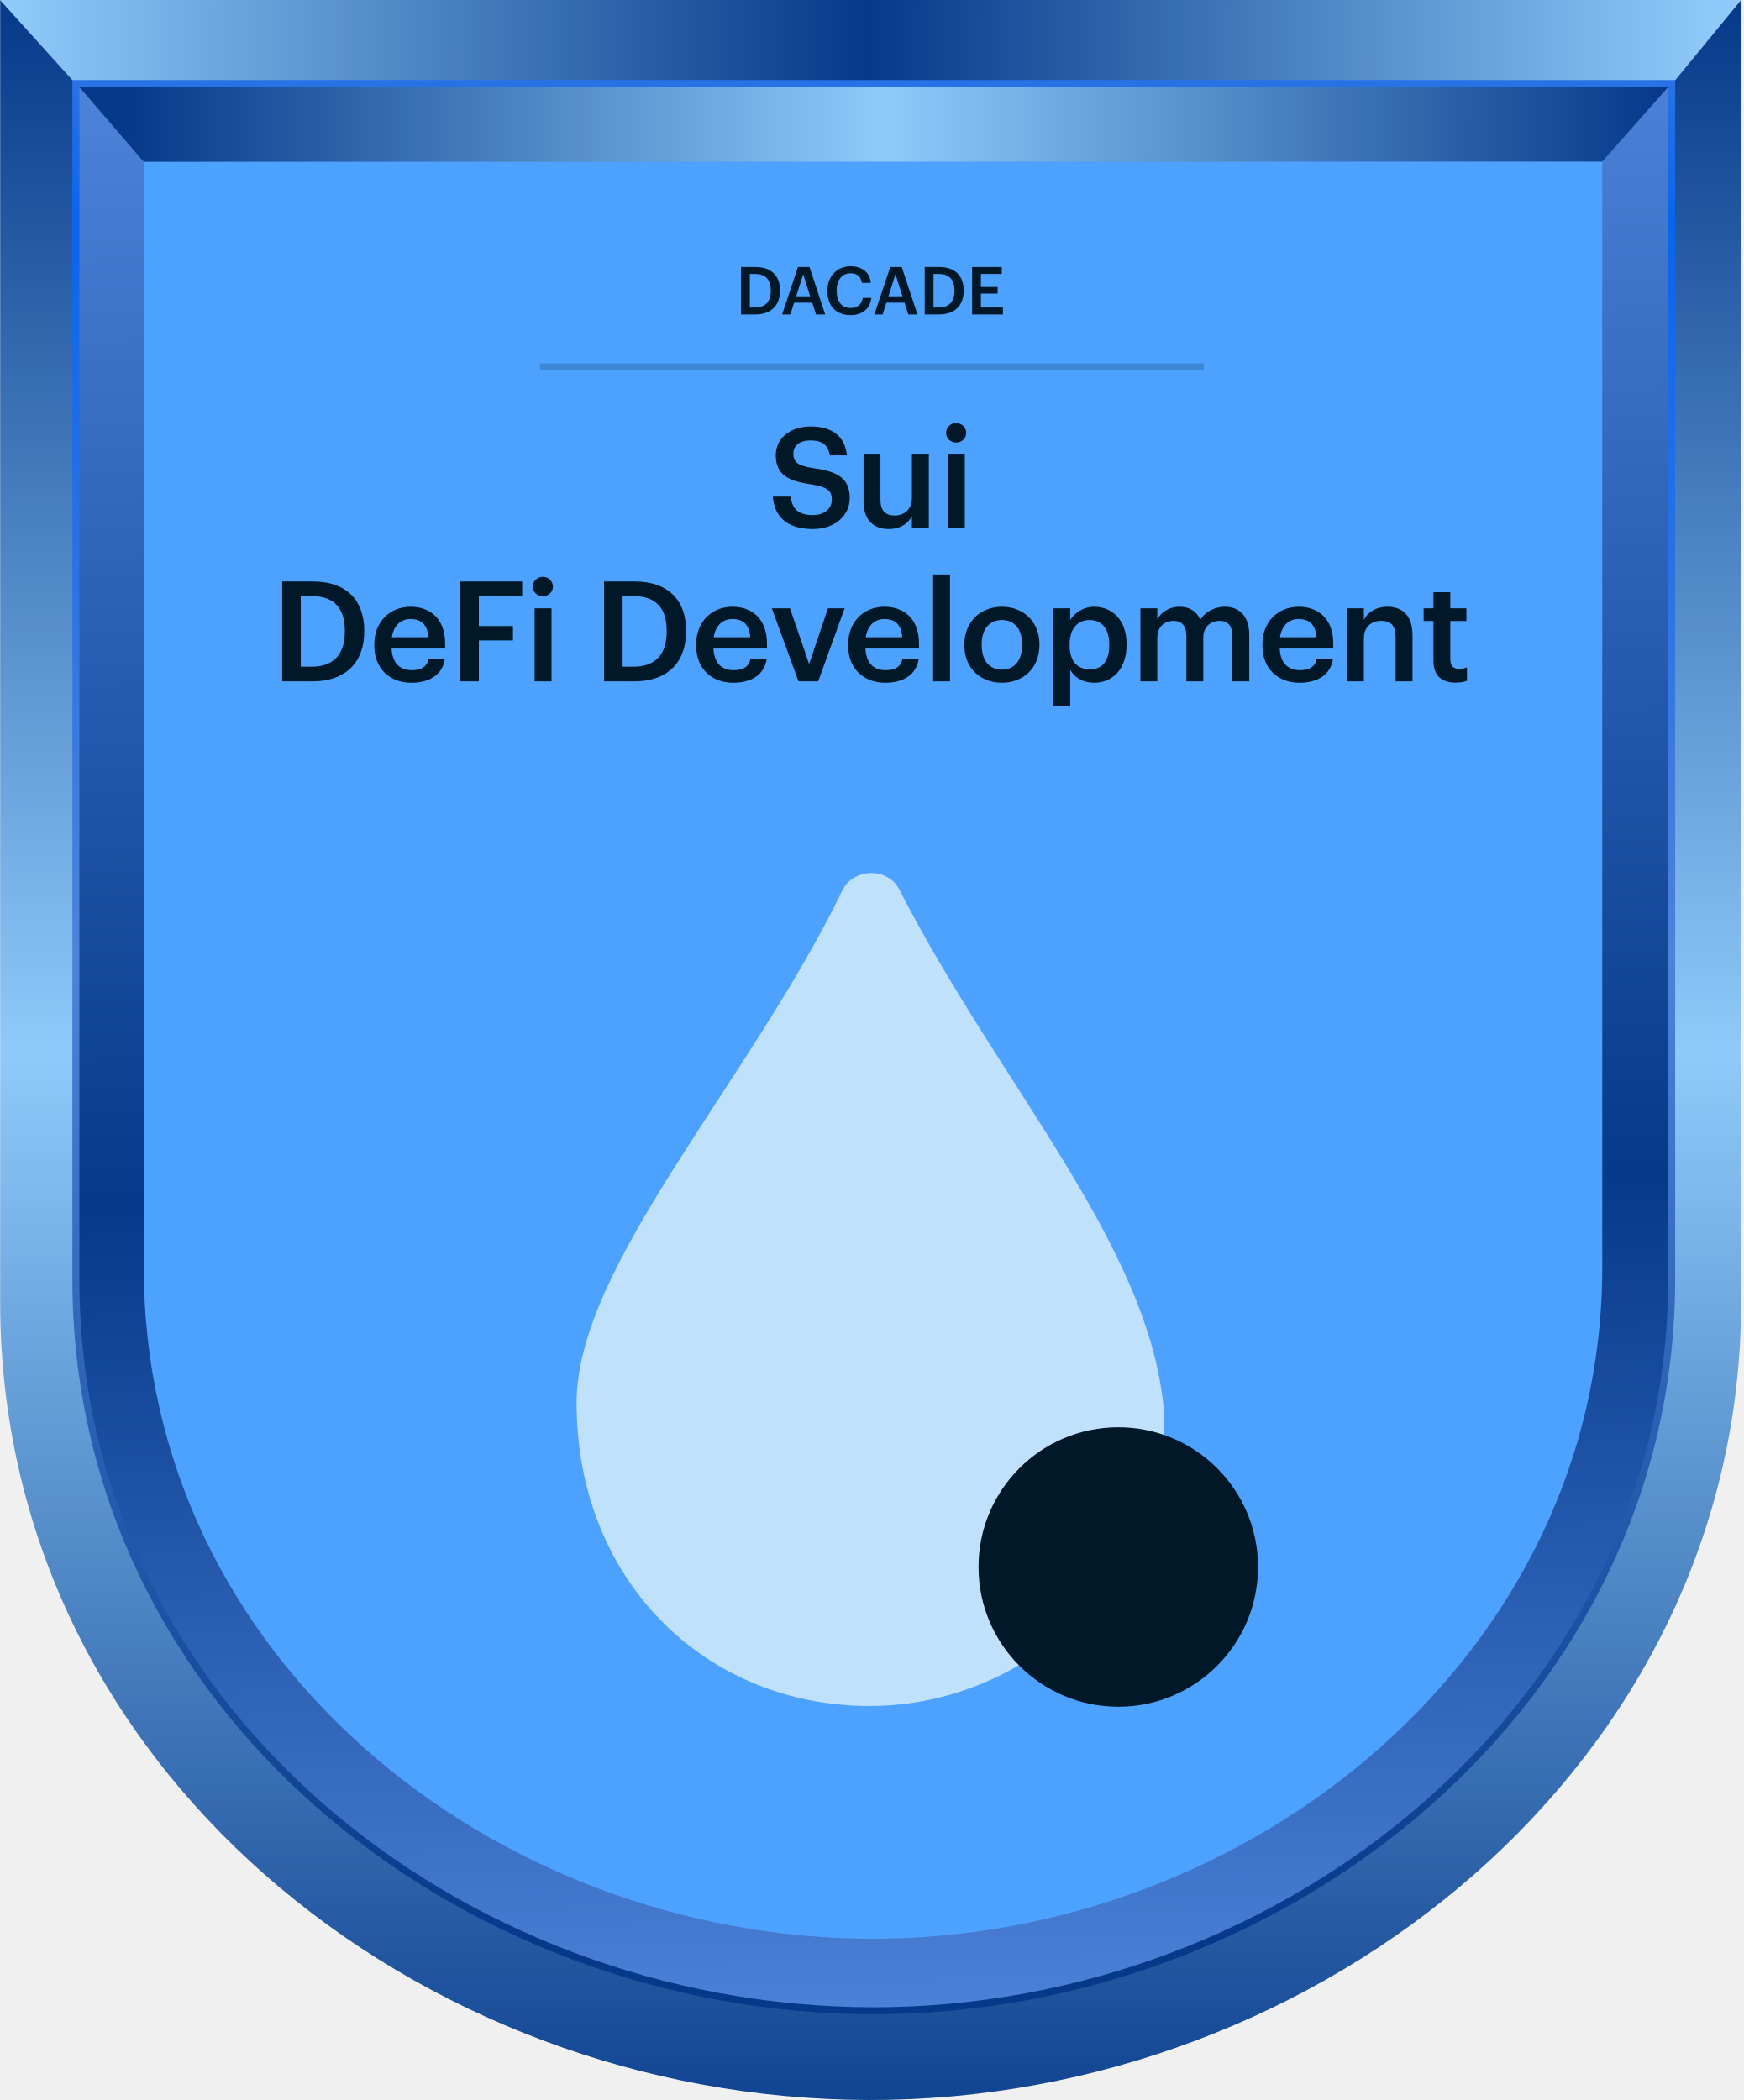
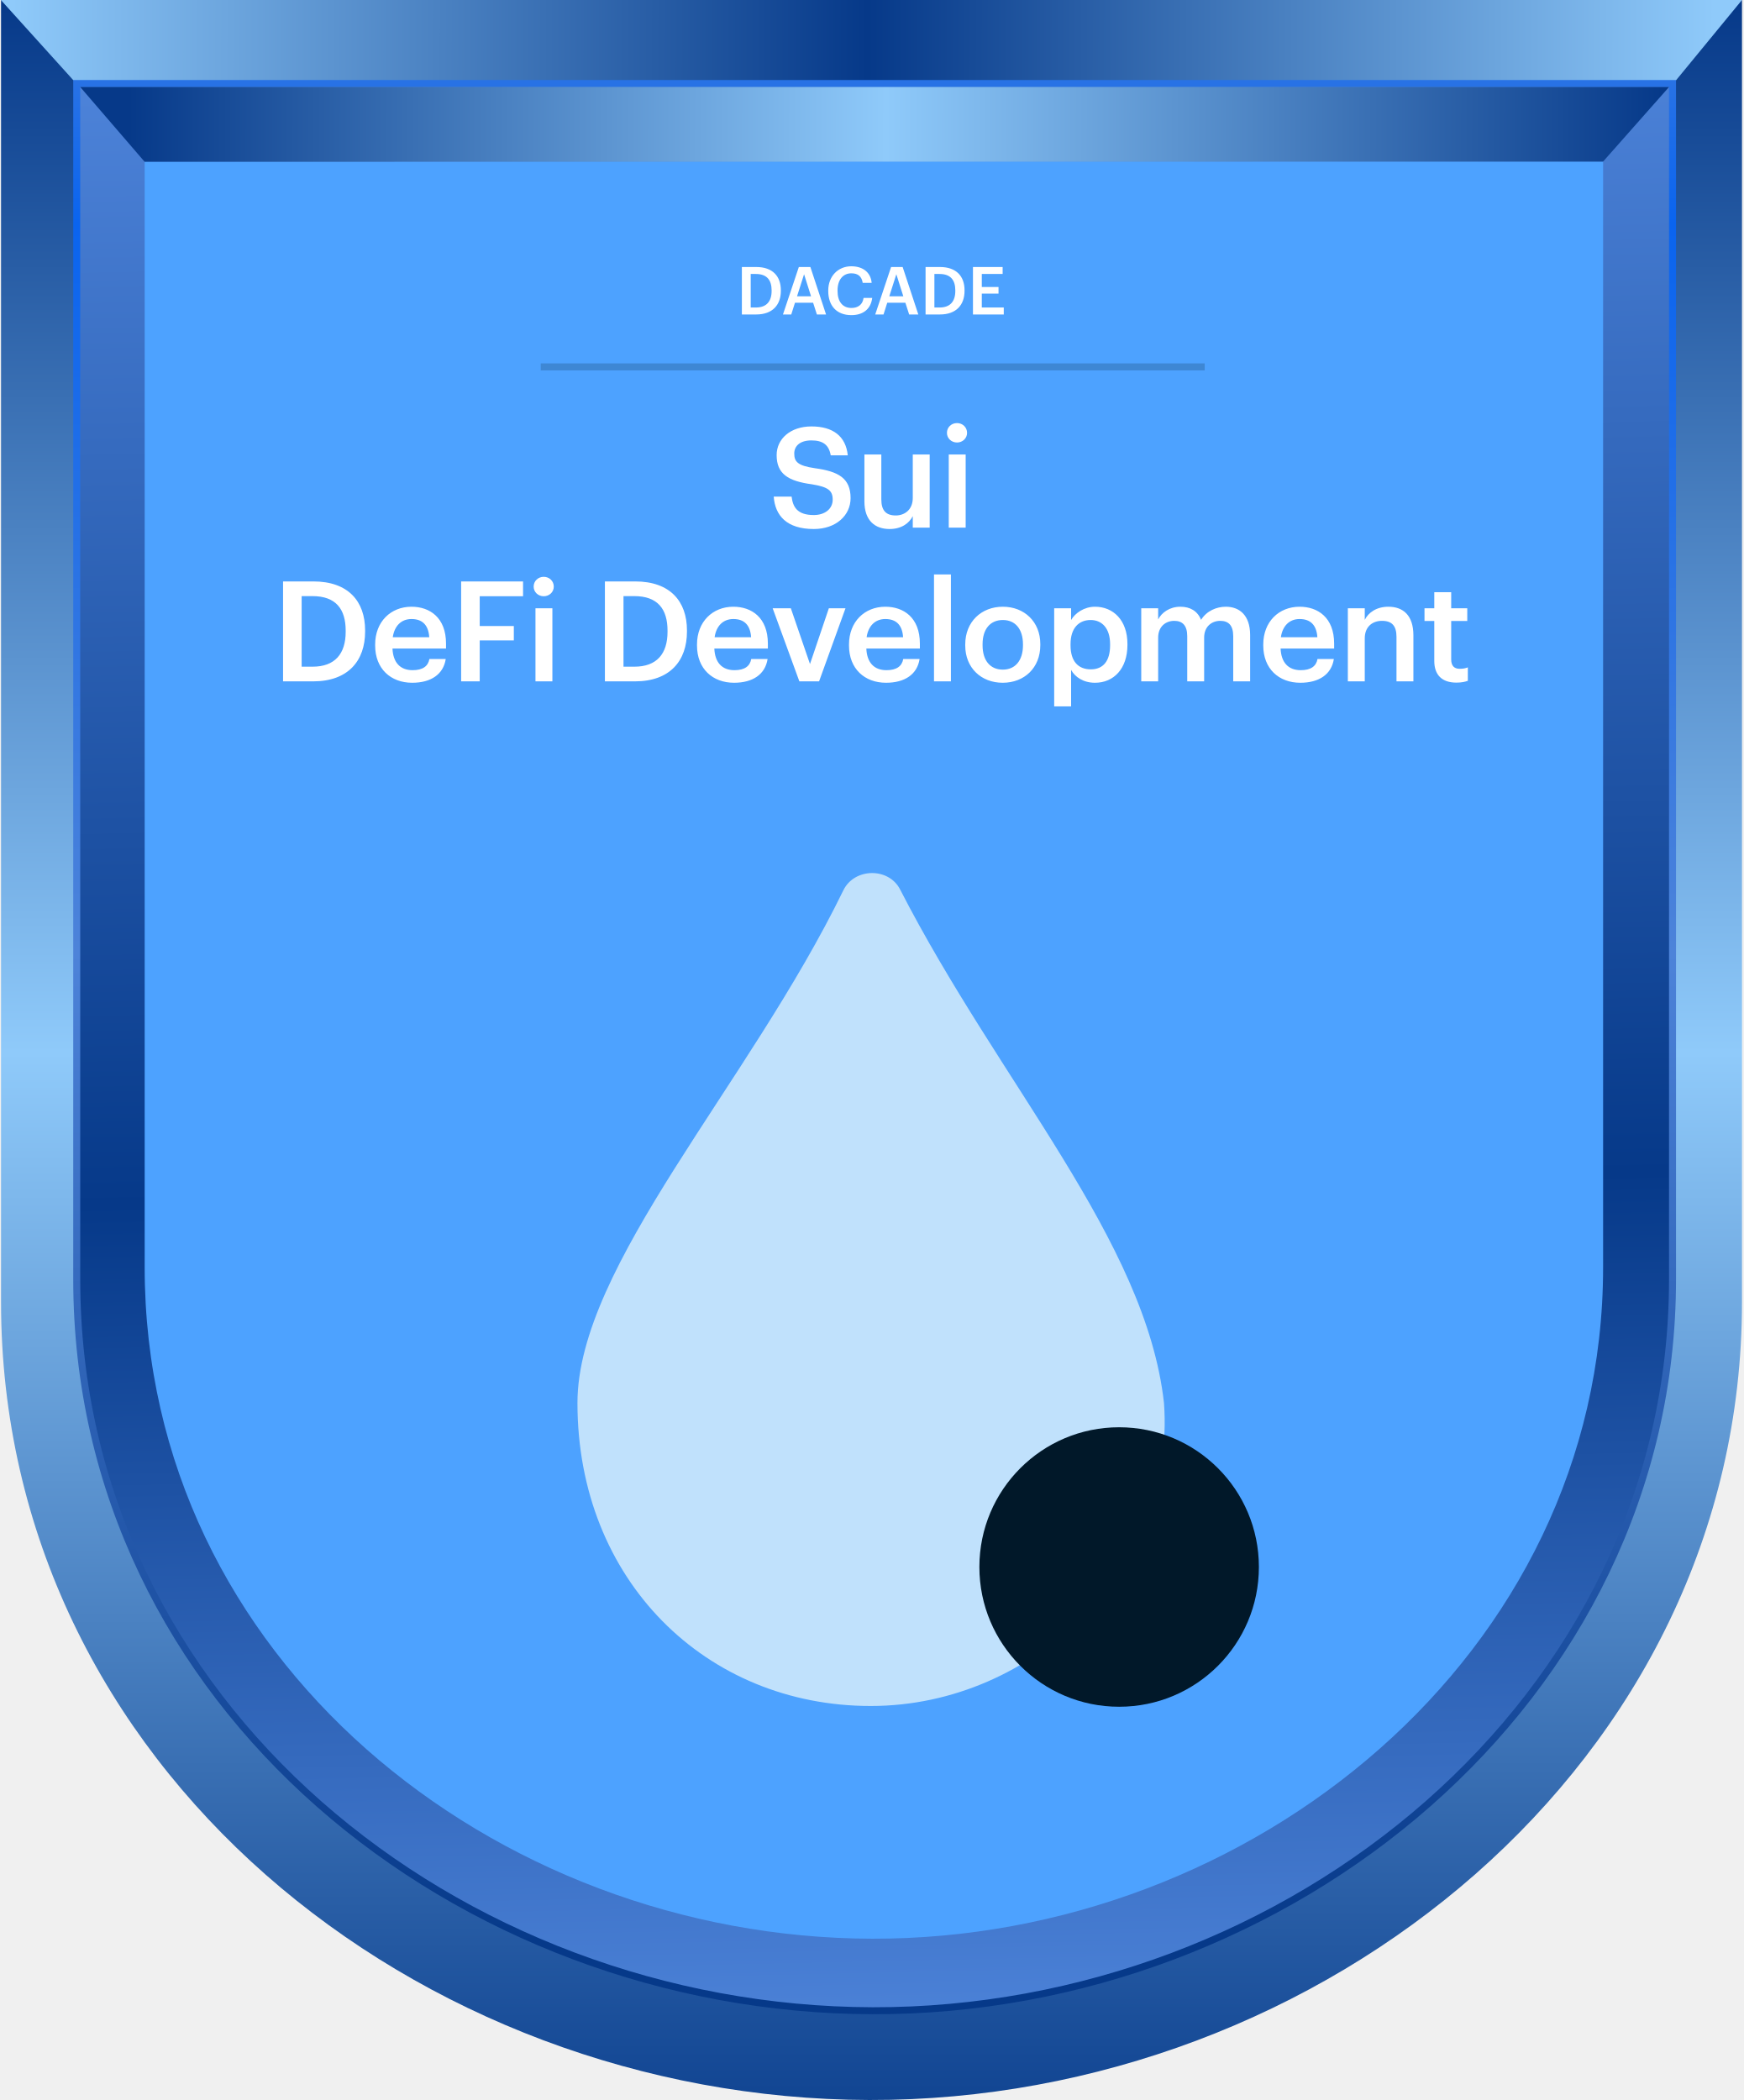
<svg xmlns="http://www.w3.org/2000/svg" width="499" height="601" viewBox="0 0 499 601" fill="none">
-   <path d="M498.248 0H0.051V372.645C0.05 505.642 119.344 600.677 248.522 600.999C378.068 601.323 498.248 504.388 498.248 372.645V0Z" fill="url(#paint0_linear_19879_1223)" />
-   <path d="M498.247 0H0L21.419 23.713L478.975 23.462L498.247 0Z" fill="url(#paint1_linear_19879_1223)" />
-   <path d="M21.711 366.13V23.904H478.369V366.13C478.369 486.804 368.298 575.753 249.465 575.456C130.964 575.16 21.71 487.958 21.711 366.13Z" fill="url(#paint2_linear_19879_1223)" stroke="url(#paint3_linear_19879_1223)" stroke-width="2" />
-   <path d="M458.503 46.182H41.152V362.713C41.151 474.612 141.087 554.57 249.302 554.841C357.826 555.113 458.503 473.556 458.503 362.713V46.182Z" fill="#4DA2FF" />
-   <path d="M477.367 24.904H22.711L41.139 46.302L458.491 46.248L477.367 24.904Z" fill="url(#paint4_linear_19879_1223)" />
-   <path d="M232.639 151.4C224.839 151.4 221.559 147.52 221.159 142.12H226.279C226.639 145 227.799 147.4 232.639 147.4C235.799 147.4 238.039 145.64 238.039 143C238.039 140.36 236.719 139.36 232.079 138.6C225.239 137.68 221.999 135.6 221.999 130.24C221.999 125.56 225.999 122.04 231.959 122.04C238.119 122.04 241.799 124.84 242.359 130.32H237.479C236.959 127.32 235.239 126.04 231.959 126.04C228.719 126.04 227.039 127.6 227.039 129.8C227.039 132.12 227.999 133.28 232.959 134C239.679 134.92 243.159 136.84 243.159 142.56C243.159 147.52 238.959 151.4 232.639 151.4ZM254.315 151.4C250.195 151.4 247.115 149.04 247.115 143.48V130.08H251.955V142.92C251.955 146.08 253.275 147.52 256.075 147.52C258.675 147.52 260.955 145.84 260.955 142.52V130.08H265.795V151H260.955V147.72C259.915 149.76 257.715 151.4 254.315 151.4ZM271.253 151V130.08H276.093V151H271.253ZM273.613 126.64C272.013 126.64 270.733 125.44 270.733 123.88C270.733 122.28 272.013 121.08 273.613 121.08C275.213 121.08 276.493 122.28 276.493 123.88C276.493 125.44 275.213 126.64 273.613 126.64ZM86.074 190.8H89.194C95.594 190.8 98.674 187.12 98.674 180.8V180.48C98.674 174.32 95.874 170.6 89.154 170.6H86.074V190.8ZM80.754 195V166.4H89.434C99.394 166.4 104.234 172.08 104.234 180.4V180.76C104.234 189.08 99.394 195 89.354 195H80.754ZM117.708 195.4C111.548 195.4 107.108 191.36 107.108 184.76V184.44C107.108 177.96 111.548 173.64 117.508 173.64C122.708 173.64 127.388 176.72 127.388 184.2V185.6H112.068C112.228 189.56 114.228 191.8 117.828 191.8C120.748 191.8 122.268 190.64 122.628 188.6H127.308C126.628 193 123.068 195.4 117.708 195.4ZM112.148 182.36H122.588C122.348 178.76 120.508 177.16 117.508 177.16C114.588 177.16 112.628 179.12 112.148 182.36ZM131.711 195V166.4H149.431V170.64H137.031V179.16H146.791V183.28H137.031V195H131.711ZM152.985 195V174.08H157.825V195H152.985ZM155.345 170.64C153.745 170.64 152.465 169.44 152.465 167.88C152.465 166.28 153.745 165.08 155.345 165.08C156.945 165.08 158.225 166.28 158.225 167.88C158.225 169.44 156.945 170.64 155.345 170.64ZM178.175 190.8H181.295C187.695 190.8 190.775 187.12 190.775 180.8V180.48C190.775 174.32 187.975 170.6 181.255 170.6H178.175V190.8ZM172.855 195V166.4H181.535C191.495 166.4 196.335 172.08 196.335 180.4V180.76C196.335 189.08 191.495 195 181.455 195H172.855ZM209.81 195.4C203.65 195.4 199.21 191.36 199.21 184.76V184.44C199.21 177.96 203.65 173.64 209.61 173.64C214.81 173.64 219.49 176.72 219.49 184.2V185.6H204.17C204.33 189.56 206.33 191.8 209.93 191.8C212.85 191.8 214.37 190.64 214.73 188.6H219.41C218.73 193 215.17 195.4 209.81 195.4ZM204.25 182.36H214.69C214.45 178.76 212.61 177.16 209.61 177.16C206.69 177.16 204.73 179.12 204.25 182.36ZM228.502 195L220.862 174.08H226.062L231.542 190.04L236.942 174.08H241.702L234.142 195H228.502ZM253.307 195.4C247.147 195.4 242.707 191.36 242.707 184.76V184.44C242.707 177.96 247.147 173.64 253.107 173.64C258.307 173.64 262.987 176.72 262.987 184.2V185.6H247.667C247.827 189.56 249.827 191.8 253.427 191.8C256.347 191.8 257.867 190.64 258.227 188.6H262.907C262.227 193 258.667 195.4 253.307 195.4ZM247.747 182.36H258.187C257.947 178.76 256.107 177.16 253.107 177.16C250.187 177.16 248.227 179.12 247.747 182.36ZM267.03 195V164.4H271.87V195H267.03ZM286.729 191.64C290.329 191.64 292.489 188.96 292.489 184.68V184.4C292.489 180.08 290.329 177.44 286.729 177.44C283.129 177.44 280.929 180.04 280.929 184.36V184.68C280.929 188.96 283.049 191.64 286.729 191.64ZM286.689 195.4C280.529 195.4 275.969 191.12 275.969 184.76V184.44C275.969 177.96 280.569 173.64 286.729 173.64C292.849 173.64 297.449 177.92 297.449 184.32V184.64C297.449 191.16 292.849 195.4 286.689 195.4ZM301.422 202.16V174.08H306.262V177.44C307.422 175.44 310.022 173.64 313.102 173.64C318.342 173.64 322.382 177.52 322.382 184.28V184.6C322.382 191.32 318.502 195.4 313.102 195.4C309.782 195.4 307.382 193.76 306.262 191.72V202.16H301.422ZM311.902 191.56C315.462 191.56 317.422 189.16 317.422 184.68V184.36C317.422 179.72 315.022 177.44 311.862 177.44C308.502 177.44 306.102 179.72 306.102 184.36V184.68C306.102 189.36 308.382 191.56 311.902 191.56ZM326.335 195V174.08H331.175V177.28C332.175 175.32 334.455 173.64 337.535 173.64C340.255 173.64 342.415 174.8 343.455 177.4C345.055 174.8 347.935 173.64 350.535 173.64C354.375 173.64 357.495 176 357.495 181.76V195H352.655V182.08C352.655 179 351.335 177.68 348.935 177.68C346.535 177.68 344.335 179.28 344.335 182.48V195H339.495V182.08C339.495 179 338.135 177.68 335.775 177.68C333.375 177.68 331.175 179.28 331.175 182.48V195H326.335ZM371.854 195.4C365.694 195.4 361.254 191.36 361.254 184.76V184.44C361.254 177.96 365.694 173.64 371.654 173.64C376.854 173.64 381.534 176.72 381.534 184.2V185.6H366.214C366.374 189.56 368.374 191.8 371.974 191.8C374.894 191.8 376.414 190.64 376.774 188.6H381.454C380.774 193 377.214 195.4 371.854 195.4ZM366.294 182.36H376.734C376.494 178.76 374.654 177.16 371.654 177.16C368.734 177.16 366.774 179.12 366.294 182.36ZM385.457 195V174.08H390.297V177.4C391.297 175.36 393.617 173.64 397.057 173.64C401.257 173.64 404.217 176.08 404.217 181.84V195H399.377V182.28C399.377 179.12 398.097 177.68 395.217 177.68C392.497 177.68 390.297 179.36 390.297 182.68V195H385.457ZM416.513 195.36C412.353 195.36 410.193 193.12 410.193 189.16V177.72H407.393V174.08H410.193V169.48H415.033V174.08H419.633V177.72H415.033V188.72C415.033 190.56 415.913 191.4 417.433 191.4C418.393 191.4 419.113 191.28 419.793 191V194.84C419.033 195.12 417.993 195.36 416.513 195.36Z" fill="#011829" />
-   <path d="M214.577 88.005H216.059C219.099 88.005 220.562 86.257 220.562 83.255V83.103C220.562 80.177 219.232 78.41 216.04 78.41H214.577V88.005ZM212.05 90V76.415H216.173C220.904 76.415 223.203 79.113 223.203 83.065V83.236C223.203 87.188 220.904 90 216.135 90H212.05ZM223.808 90L228.349 76.415H231.655L236.139 90H233.517L232.434 86.637H227.247L226.183 90H223.808ZM229.85 78.486L227.836 84.794H231.845L229.85 78.486ZM243.399 90.19C239.143 90.19 236.768 87.473 236.768 83.293V83.141C236.768 79.056 239.58 76.206 243.361 76.206C246.477 76.206 248.89 77.764 249.194 80.956H246.629C246.344 79.151 245.337 78.22 243.38 78.22C240.986 78.22 239.428 80.082 239.428 83.122V83.274C239.428 86.333 240.891 88.138 243.399 88.138C245.28 88.138 246.61 87.188 246.876 85.269H249.346C248.947 88.537 246.629 90.19 243.399 90.19ZM250.211 90L254.752 76.415H258.058L262.542 90H259.92L258.837 86.637H253.65L252.586 90H250.211ZM256.253 78.486L254.239 84.794H258.248L256.253 78.486ZM267.143 88.005H268.625C271.665 88.005 273.128 86.257 273.128 83.255V83.103C273.128 80.177 271.798 78.41 268.606 78.41H267.143V88.005ZM264.616 90V76.415H268.739C273.47 76.415 275.769 79.113 275.769 83.065V83.236C275.769 87.188 273.47 90 268.701 90H264.616ZM278.179 90V76.415H286.672V78.41H280.706V82.134H285.494V84.034H280.706V88.005H286.995V90H278.179Z" fill="#011829" />
-   <line opacity="0.2" x1="154.492" y1="105" x2="344.492" y2="105" stroke="#011829" stroke-width="2" />
-   <path d="M165 401.518C165 362.218 214.042 310.388 241.091 254.794C244.225 248.352 254.052 248.165 257.322 254.54C285.825 310.099 327.631 354.893 332.844 401.518C336.235 448.059 296.05 488.237 248.922 488.237C201.794 488.237 165 452.28 165 401.518Z" fill="#C0E1FC" />
-   <circle cx="320.008" cy="448.461" r="39.993" fill="#011829" />
+   <path d="M498.496 0H0.299V372.645C0.298 505.642 119.592 600.677 248.77 600.999C378.316 601.323 498.496 504.388 498.496 372.645V0Z" fill="url(#paint0_linear_41_17211)" />
+   <path d="M498.495 0H0.248L21.667 23.713L479.223 23.462L498.495 0Z" fill="url(#paint1_linear_41_17211)" />
+   <path d="M21.959 366.13V23.904H478.617V366.13C478.617 486.804 368.546 575.753 249.713 575.456C131.212 575.16 21.958 487.958 21.959 366.13Z" fill="url(#paint2_linear_41_17211)" stroke="url(#paint3_linear_41_17211)" stroke-width="2" />
+   <path d="M458.751 46.182H41.4V362.713C41.4 474.612 141.335 554.57 249.55 554.841C358.074 555.113 458.751 473.556 458.751 362.713V46.182Z" fill="#4DA2FF" />
+   <path d="M477.615 24.904H22.959L41.387 46.302L458.739 46.248L477.615 24.904Z" fill="url(#paint4_linear_41_17211)" />
+   <path d="M232.887 151.4C225.087 151.4 221.807 147.52 221.407 142.12H226.527C226.887 145 228.047 147.4 232.887 147.4C236.047 147.4 238.287 145.64 238.287 143C238.287 140.36 236.967 139.36 232.327 138.6C225.487 137.68 222.247 135.6 222.247 130.24C222.247 125.56 226.247 122.04 232.207 122.04C238.367 122.04 242.047 124.84 242.607 130.32H237.727C237.207 127.32 235.487 126.04 232.207 126.04C228.967 126.04 227.287 127.6 227.287 129.8C227.287 132.12 228.247 133.28 233.207 134C239.927 134.92 243.407 136.84 243.407 142.56C243.407 147.52 239.207 151.4 232.887 151.4ZM254.563 151.4C250.443 151.4 247.363 149.04 247.363 143.48V130.08H252.203V142.92C252.203 146.08 253.523 147.52 256.323 147.52C258.923 147.52 261.203 145.84 261.203 142.52V130.08H266.043V151H261.203V147.72C260.163 149.76 257.963 151.4 254.563 151.4ZM271.501 151V130.08H276.341V151H271.501ZM273.861 126.64C272.261 126.64 270.981 125.44 270.981 123.88C270.981 122.28 272.261 121.08 273.861 121.08C275.461 121.08 276.741 122.28 276.741 123.88C276.741 125.44 275.461 126.64 273.861 126.64ZM86.322 190.8H89.442C95.842 190.8 98.922 187.12 98.922 180.8V180.48C98.922 174.32 96.122 170.6 89.402 170.6H86.322V190.8ZM81.002 195V166.4H89.682C99.642 166.4 104.482 172.08 104.482 180.4V180.76C104.482 189.08 99.642 195 89.602 195H81.002ZM117.956 195.4C111.796 195.4 107.356 191.36 107.356 184.76V184.44C107.356 177.96 111.796 173.64 117.756 173.64C122.956 173.64 127.636 176.72 127.636 184.2V185.6H112.316C112.476 189.56 114.476 191.8 118.076 191.8C120.996 191.8 122.516 190.64 122.876 188.6H127.556C126.876 193 123.316 195.4 117.956 195.4ZM112.396 182.36H122.836C122.596 178.76 120.756 177.16 117.756 177.16C114.836 177.16 112.876 179.12 112.396 182.36ZM131.959 195V166.4H149.679V170.64H137.279V179.16H147.039V183.28H137.279V195H131.959ZM153.233 195V174.08H158.073V195H153.233ZM155.593 170.64C153.993 170.64 152.713 169.44 152.713 167.88C152.713 166.28 153.993 165.08 155.593 165.08C157.193 165.08 158.473 166.28 158.473 167.88C158.473 169.44 157.193 170.64 155.593 170.64ZM178.423 190.8H181.543C187.943 190.8 191.023 187.12 191.023 180.8V180.48C191.023 174.32 188.223 170.6 181.503 170.6H178.423V190.8ZM173.103 195V166.4H181.783C191.743 166.4 196.583 172.08 196.583 180.4V180.76C196.583 189.08 191.743 195 181.703 195H173.103ZM210.058 195.4C203.898 195.4 199.458 191.36 199.458 184.76V184.44C199.458 177.96 203.898 173.64 209.858 173.64C215.058 173.64 219.738 176.72 219.738 184.2V185.6H204.418C204.578 189.56 206.578 191.8 210.178 191.8C213.098 191.8 214.618 190.64 214.978 188.6H219.658C218.978 193 215.418 195.4 210.058 195.4ZM204.498 182.36H214.938C214.698 178.76 212.858 177.16 209.858 177.16C206.938 177.16 204.978 179.12 204.498 182.36ZM228.75 195L221.11 174.08H226.31L231.79 190.04L237.19 174.08H241.95L234.39 195H228.75ZM253.555 195.4C247.395 195.4 242.955 191.36 242.955 184.76V184.44C242.955 177.96 247.395 173.64 253.355 173.64C258.555 173.64 263.235 176.72 263.235 184.2V185.6H247.915C248.075 189.56 250.075 191.8 253.675 191.8C256.595 191.8 258.115 190.64 258.475 188.6H263.155C262.475 193 258.915 195.4 253.555 195.4ZM247.995 182.36H258.435C258.195 178.76 256.355 177.16 253.355 177.16C250.435 177.16 248.475 179.12 247.995 182.36ZM267.278 195V164.4H272.118V195H267.278ZM286.977 191.64C290.577 191.64 292.737 188.96 292.737 184.68V184.4C292.737 180.08 290.577 177.44 286.977 177.44C283.377 177.44 281.177 180.04 281.177 184.36V184.68C281.177 188.96 283.297 191.64 286.977 191.64ZM286.937 195.4C280.777 195.4 276.217 191.12 276.217 184.76V184.44C276.217 177.96 280.817 173.64 286.977 173.64C293.097 173.64 297.697 177.92 297.697 184.32V184.64C297.697 191.16 293.097 195.4 286.937 195.4ZM301.67 202.16V174.08H306.51V177.44C307.67 175.44 310.27 173.64 313.35 173.64C318.59 173.64 322.63 177.52 322.63 184.28V184.6C322.63 191.32 318.75 195.4 313.35 195.4C310.03 195.4 307.63 193.76 306.51 191.72V202.16H301.67ZM312.15 191.56C315.71 191.56 317.67 189.16 317.67 184.68V184.36C317.67 179.72 315.27 177.44 312.11 177.44C308.75 177.44 306.35 179.72 306.35 184.36V184.68C306.35 189.36 308.63 191.56 312.15 191.56ZM326.583 195V174.08H331.423V177.28C332.423 175.32 334.703 173.64 337.783 173.64C340.503 173.64 342.663 174.8 343.703 177.4C345.303 174.8 348.183 173.64 350.783 173.64C354.623 173.64 357.743 176 357.743 181.76V195H352.903V182.08C352.903 179 351.583 177.68 349.183 177.68C346.783 177.68 344.583 179.28 344.583 182.48V195H339.743V182.08C339.743 179 338.383 177.68 336.023 177.68C333.623 177.68 331.423 179.28 331.423 182.48V195H326.583ZM372.102 195.4C365.942 195.4 361.502 191.36 361.502 184.76V184.44C361.502 177.96 365.942 173.64 371.902 173.64C377.102 173.64 381.782 176.72 381.782 184.2V185.6H366.462C366.622 189.56 368.622 191.8 372.222 191.8C375.142 191.8 376.662 190.64 377.022 188.6H381.702C381.022 193 377.462 195.4 372.102 195.4ZM366.542 182.36H376.982C376.742 178.76 374.902 177.16 371.902 177.16C368.982 177.16 367.022 179.12 366.542 182.36ZM385.705 195V174.08H390.545V177.4C391.545 175.36 393.865 173.64 397.305 173.64C401.505 173.64 404.465 176.08 404.465 181.84V195H399.625V182.28C399.625 179.12 398.345 177.68 395.465 177.68C392.745 177.68 390.545 179.36 390.545 182.68V195H385.705ZM416.761 195.36C412.601 195.36 410.441 193.12 410.441 189.16V177.72H407.641V174.08H410.441V169.48H415.281V174.08H419.881V177.72H415.281V188.72C415.281 190.56 416.161 191.4 417.681 191.4C418.641 191.4 419.361 191.28 420.041 191V194.84C419.281 195.12 418.241 195.36 416.761 195.36Z" fill="white" />
+   <path d="M214.825 88.005H216.307C219.347 88.005 220.81 86.257 220.81 83.255V83.103C220.81 80.177 219.48 78.41 216.288 78.41H214.825V88.005ZM212.298 90V76.415H216.421C221.152 76.415 223.451 79.113 223.451 83.065V83.236C223.451 87.188 221.152 90 216.383 90H212.298ZM224.056 90L228.597 76.415H231.903L236.387 90H233.765L232.682 86.637H227.495L226.431 90H224.056ZM230.098 78.486L228.084 84.794H232.093L230.098 78.486ZM243.647 90.19C239.391 90.19 237.016 87.473 237.016 83.293V83.141C237.016 79.056 239.828 76.206 243.609 76.206C246.725 76.206 249.138 77.764 249.442 80.956H246.877C246.592 79.151 245.585 78.22 243.628 78.22C241.234 78.22 239.676 80.082 239.676 83.122V83.274C239.676 86.333 241.139 88.138 243.647 88.138C245.528 88.138 246.858 87.188 247.124 85.269H249.594C249.195 88.537 246.877 90.19 243.647 90.19ZM250.459 90L255 76.415H258.306L262.79 90H260.168L259.085 86.637H253.898L252.834 90H250.459ZM256.501 78.486L254.487 84.794H258.496L256.501 78.486ZM267.391 88.005H268.873C271.913 88.005 273.376 86.257 273.376 83.255V83.103C273.376 80.177 272.046 78.41 268.854 78.41H267.391V88.005ZM264.864 90V76.415H268.987C273.718 76.415 276.017 79.113 276.017 83.065V83.236C276.017 87.188 273.718 90 268.949 90H264.864ZM278.427 90V76.415H286.92V78.41H280.954V82.134H285.742V84.034H280.954V88.005H287.243V90H278.427Z" fill="white" />
+   <line opacity="0.2" x1="154.74" y1="105" x2="344.74" y2="105" stroke="#011829" stroke-width="2" />
+   <path d="M165.248 401.518C165.248 362.219 214.29 310.388 241.339 254.795C244.473 248.352 254.3 248.166 257.57 254.541C286.073 310.099 327.879 354.893 333.092 401.518C336.483 448.059 296.298 488.238 249.17 488.238C202.042 488.238 165.248 452.28 165.248 401.518Z" fill="#C0E1FC" />
+   <circle cx="320.256" cy="448.462" r="39.993" fill="#011829" />
  <defs>
-     <linearGradient id="paint0_linear_19879_1223" x1="249.149" y1="0" x2="249.149" y2="652" gradientUnits="userSpaceOnUse">
+     <linearGradient id="paint0_linear_41_17211" x1="249.397" y1="0" x2="249.397" y2="652" gradientUnits="userSpaceOnUse">
      <stop offset="0.001" stop-color="#063989" />
      <stop offset="0.462" stop-color="#8FCAFA" />
      <stop offset="0.962" stop-color="#063989" />
    </linearGradient>
-     <linearGradient id="paint1_linear_19879_1223" x1="498.745" y1="6.428" x2="-22.399" y2="5.426" gradientUnits="userSpaceOnUse">
+     <linearGradient id="paint1_linear_41_17211" x1="498.993" y1="6.428" x2="-22.151" y2="5.426" gradientUnits="userSpaceOnUse">
      <stop offset="0.016" stop-color="#8FCAFA" />
      <stop offset="0.481" stop-color="#063989" />
      <stop offset="0.951" stop-color="#8FCAFA" />
    </linearGradient>
-     <linearGradient id="paint2_linear_19879_1223" x1="20.711" y1="611.065" x2="8.062" y2="22.997" gradientUnits="userSpaceOnUse">
+     <linearGradient id="paint2_linear_41_17211" x1="20.959" y1="611.065" x2="8.31" y2="22.997" gradientUnits="userSpaceOnUse">
      <stop offset="0.04" stop-color="#4D83D9" />
      <stop offset="0.452" stop-color="#063989" />
      <stop offset="0.998" stop-color="#4D83D9" />
    </linearGradient>
-     <linearGradient id="paint3_linear_19879_1223" x1="250.04" y1="-73.132" x2="250.04" y2="556.567" gradientUnits="userSpaceOnUse">
+     <linearGradient id="paint3_linear_41_17211" x1="250.288" y1="-73.132" x2="250.288" y2="556.567" gradientUnits="userSpaceOnUse">
      <stop offset="0.074" stop-color="#4D83D9" />
      <stop offset="0.218" stop-color="#0A64EF" />
      <stop offset="0.549" stop-color="#4D83D9" />
      <stop offset="1" stop-color="#063989" />
    </linearGradient>
-     <linearGradient id="paint4_linear_19879_1223" x1="478.242" y1="30.436" x2="0.614" y2="29.458" gradientUnits="userSpaceOnUse">
+     <linearGradient id="paint4_linear_41_17211" x1="478.49" y1="30.436" x2="0.862" y2="29.458" gradientUnits="userSpaceOnUse">
      <stop offset="0.006" stop-color="#063989" />
      <stop offset="0.471" stop-color="#8FCAFA" />
      <stop offset="0.925" stop-color="#063989" />
    </linearGradient>
  </defs>
</svg>
